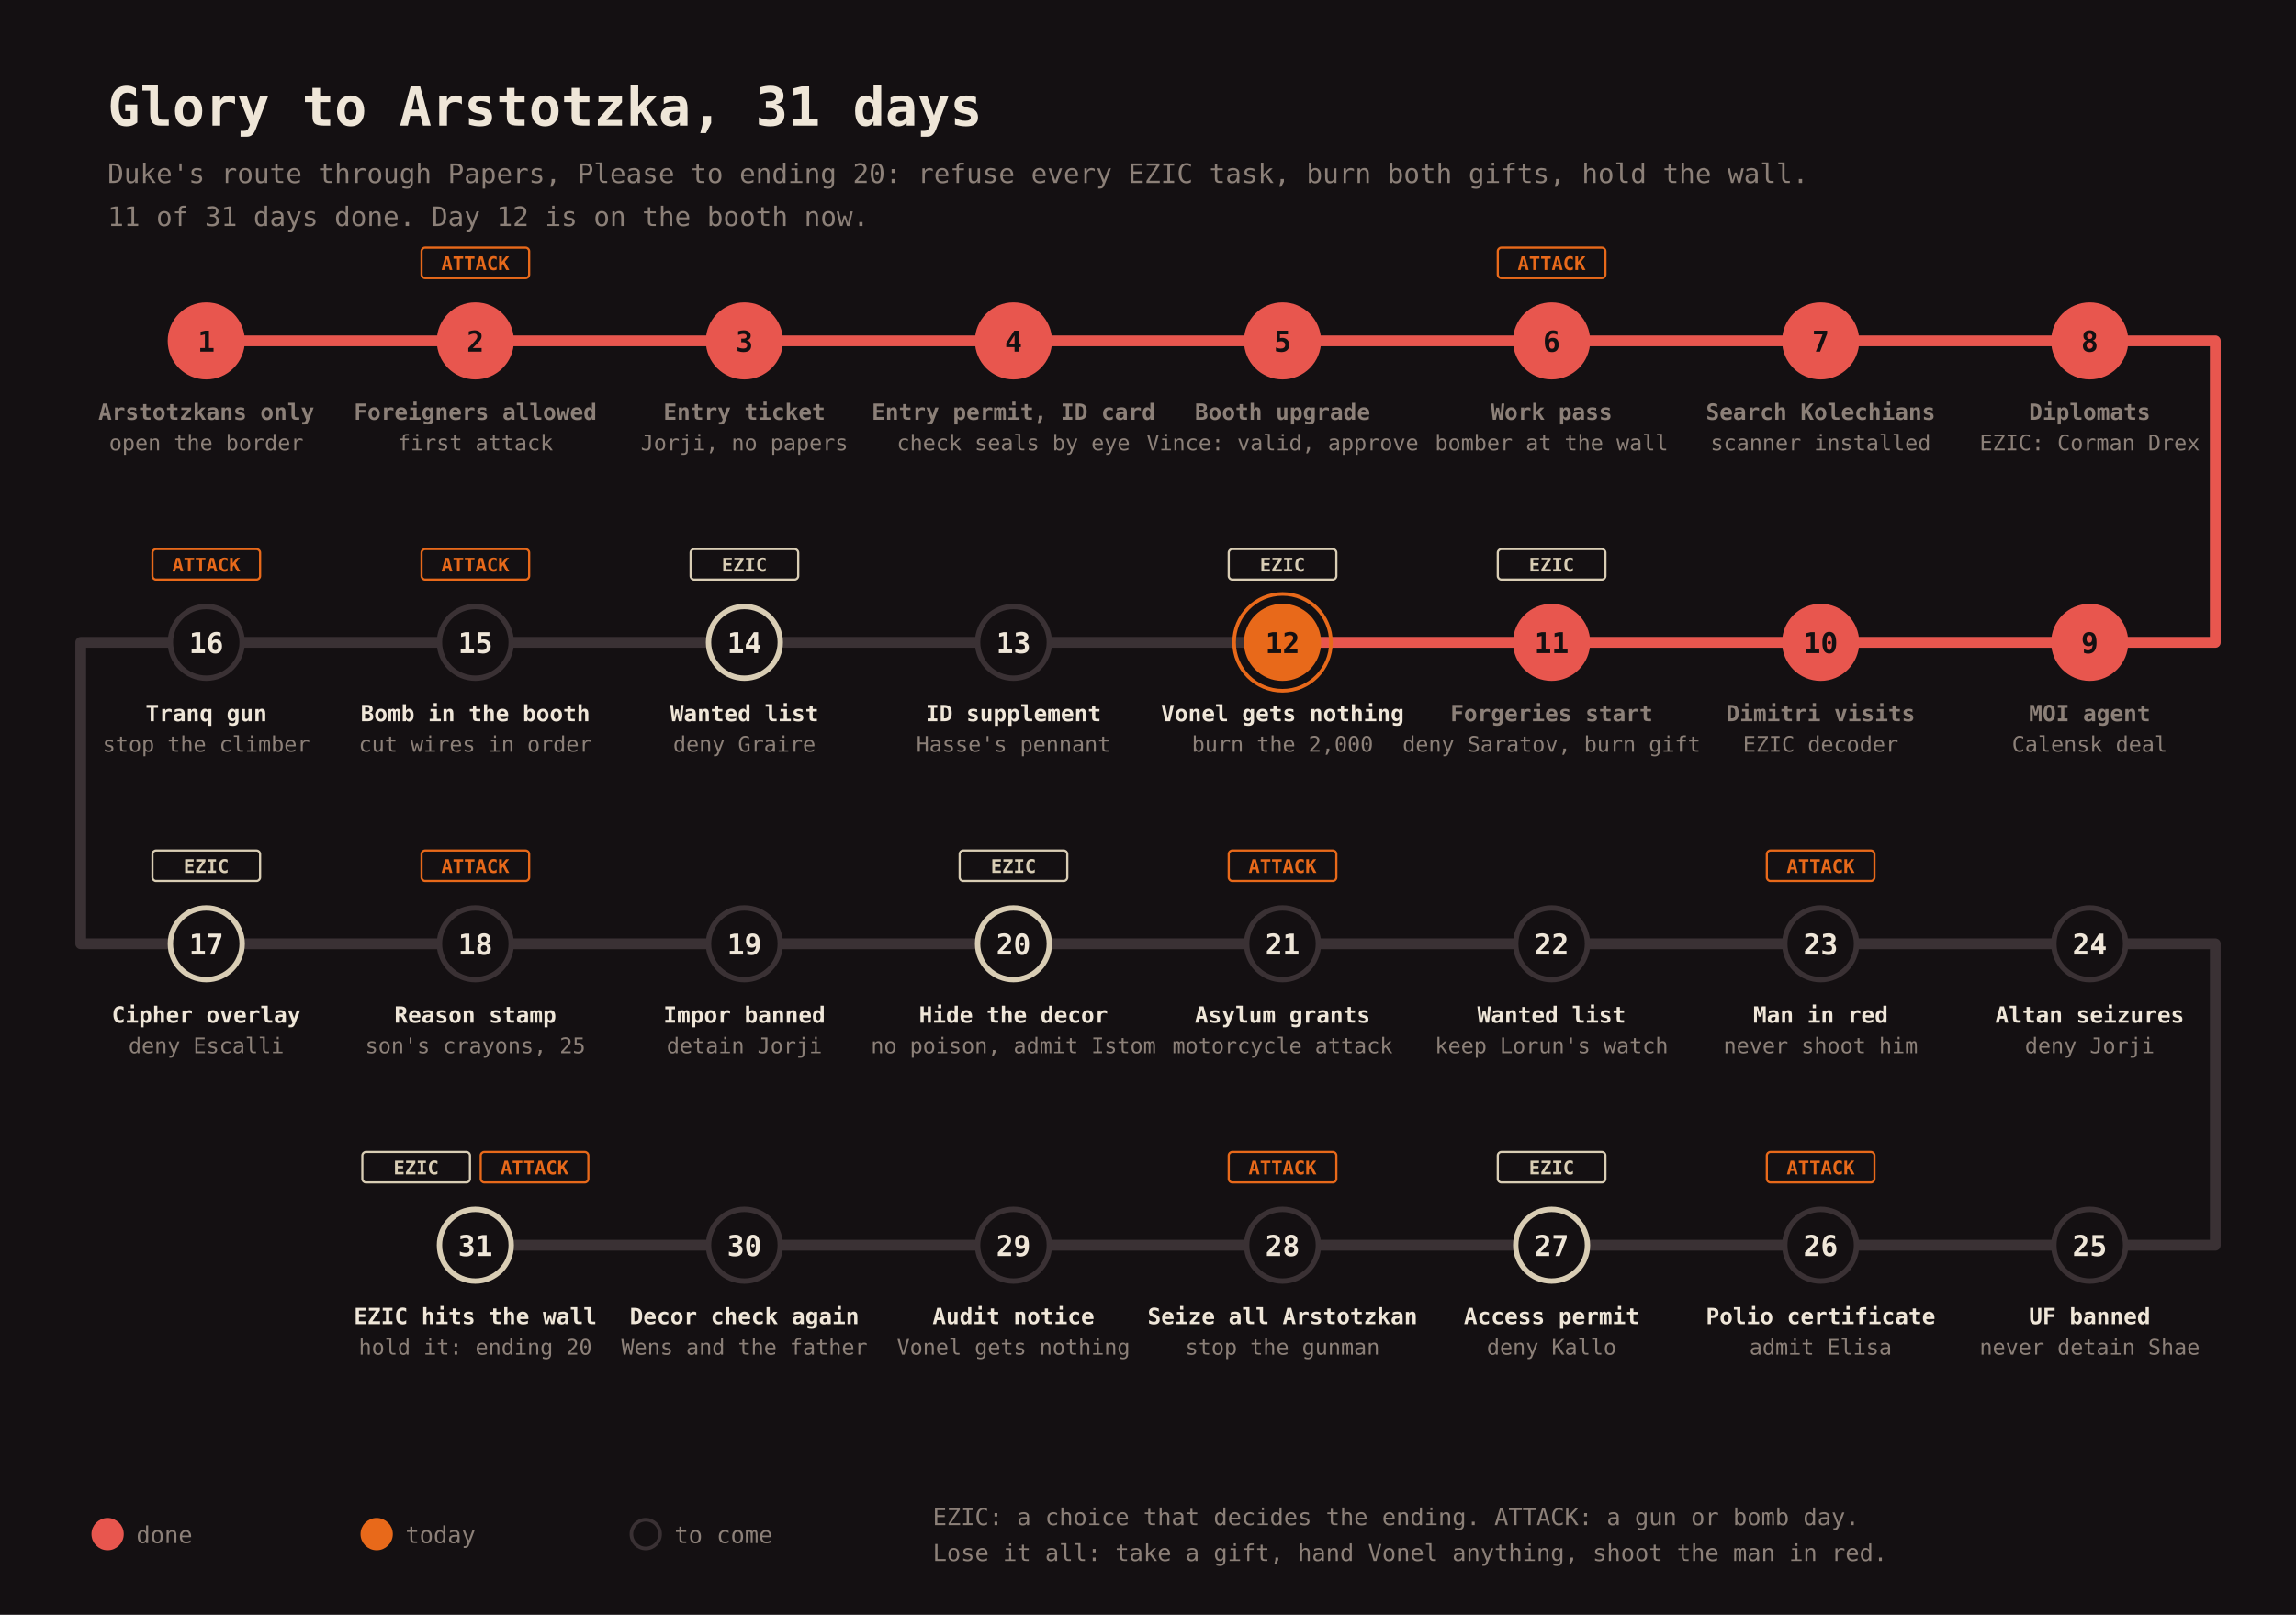
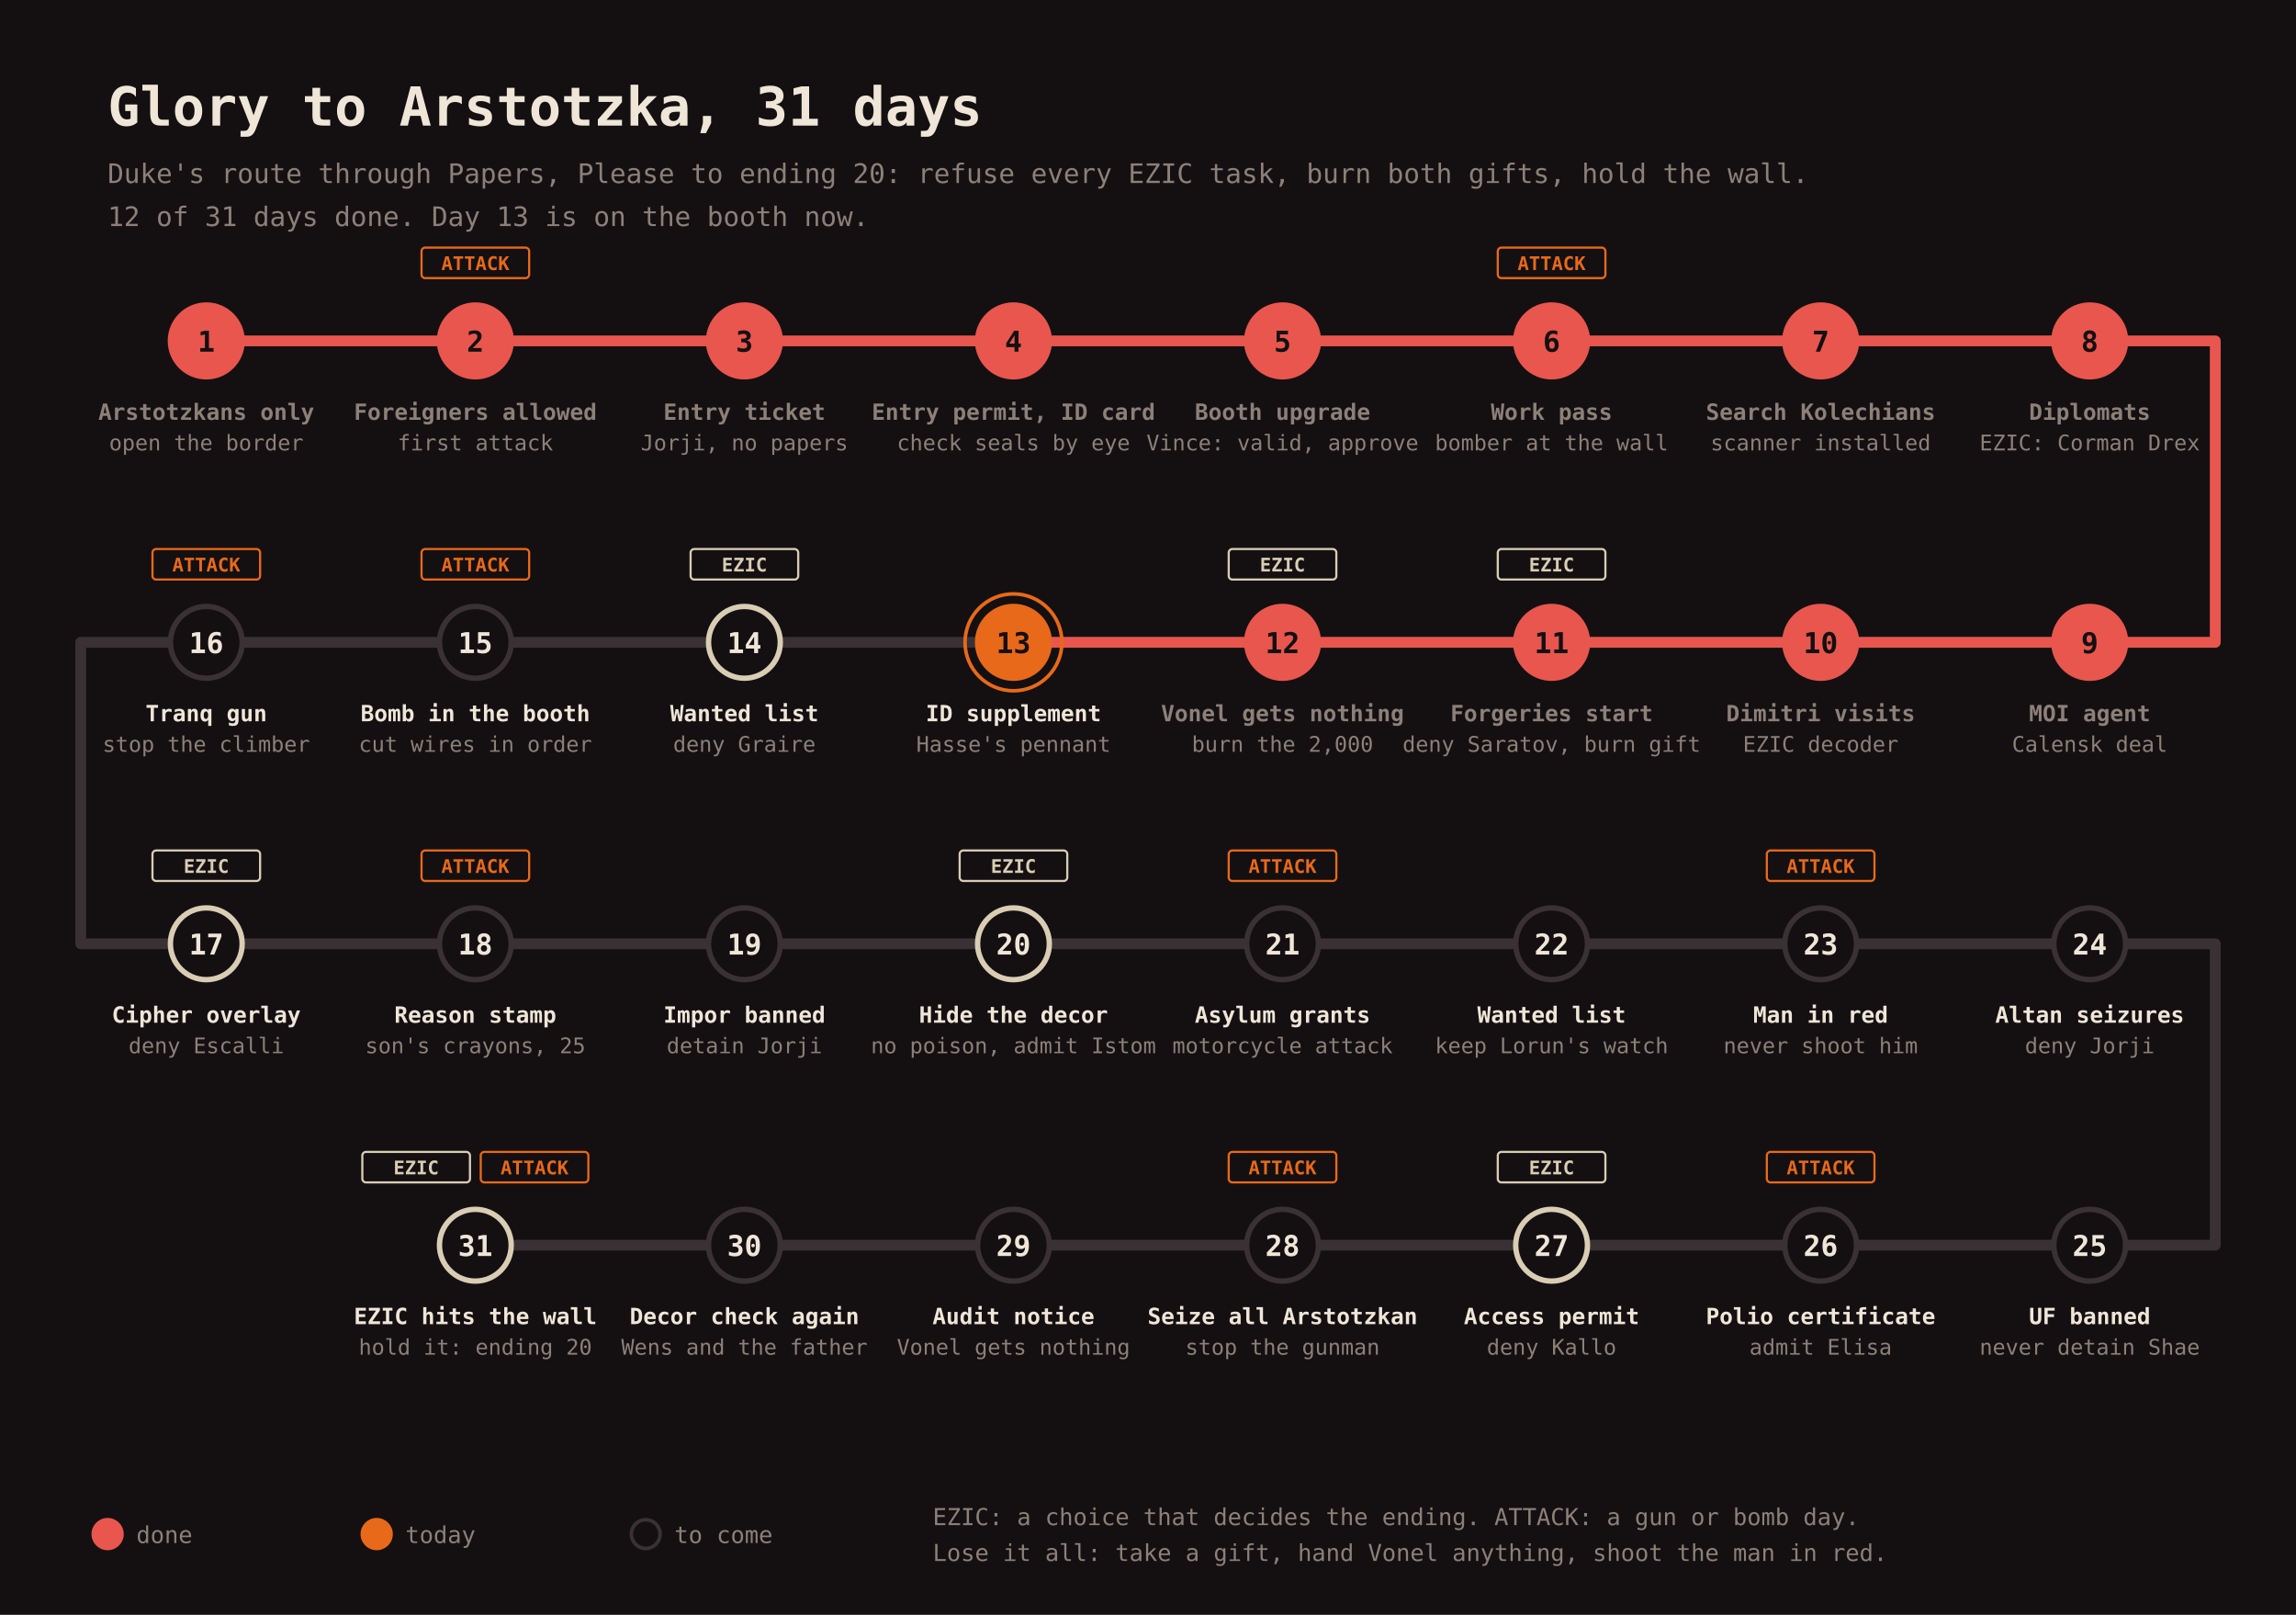
<svg xmlns="http://www.w3.org/2000/svg" width="1280" height="900" viewBox="0 0 1280 900" font-family="Menlo, monospace">
  <rect width="1280" height="900" fill="#141012" />
  <text x="60" y="70" fill="#efe6d8" font-size="30" font-weight="700">Glory to Arstotzka, 31 days</text>
  <text x="60" y="102" fill="#8c8078" font-size="15">Duke's route through Papers, Please to ending 20: refuse every EZIC task, burn both gifts, hold the wall.</text>
-   <text x="60" y="126" fill="#8c8078" font-size="15">11 of 31 days done. Day 12 is on the booth now.</text>
+   <text x="60" y="126" fill="#8c8078" font-size="15">12 of 31 days done. Day 13 is on the booth now.</text>
  <polyline points="115,190 265,190 415,190 565,190 715,190 865,190 1015,190 1165,190 1235,190 1235,358 1165,358 1015,358 865,358 715,358 565,358 415,358 265,358 115,358 45,358 45,526 115,526 265,526 415,526 565,526 715,526 865,526 1015,526 1165,526 1235,526 1235,694 1165,694 1015,694 865,694 715,694 565,694 415,694 265,694" fill="none" stroke="#3a3134" stroke-width="6" stroke-linejoin="round" />
-   <polyline points="115,190 265,190 415,190 565,190 715,190 865,190 1015,190 1165,190 1235,190 1235,358 1165,358 1015,358 865,358 715,358" fill="none" stroke="#e8564e" stroke-width="6" stroke-linejoin="round" />
+   <polyline points="115,190 265,190 415,190 565,190 715,190 865,190 1015,190 1165,190 1235,190 1235,358 1165,358 1015,358 865,358 715,358 565,358" fill="none" stroke="#e8564e" stroke-width="6" stroke-linejoin="round" />
  <circle cx="115" cy="190" r="20" fill="#e8564e" stroke="#e8564e" stroke-width="3" />
  <text x="115" y="196" text-anchor="middle" fill="#141012" font-size="16" font-weight="700">1</text>
  <text x="115" y="234" text-anchor="middle" fill="#8c8078" font-size="12.5" font-weight="700">Arstotzkans only</text>
  <text x="115" y="251" text-anchor="middle" fill="#8c8078" font-size="12">open the border</text>
  <circle cx="265" cy="190" r="20" fill="#e8564e" stroke="#e8564e" stroke-width="3" />
  <text x="265" y="196" text-anchor="middle" fill="#141012" font-size="16" font-weight="700">2</text>
  <rect x="235.0" y="138" width="60" height="17" rx="2" fill="none" stroke="#e8691a" stroke-width="1.2" />
  <text x="265.0" y="150.5" text-anchor="middle" fill="#e8691a" font-size="10.5" font-weight="700">ATTACK</text>
  <text x="265" y="234" text-anchor="middle" fill="#8c8078" font-size="12.5" font-weight="700">Foreigners allowed</text>
  <text x="265" y="251" text-anchor="middle" fill="#8c8078" font-size="12">first attack</text>
  <circle cx="415" cy="190" r="20" fill="#e8564e" stroke="#e8564e" stroke-width="3" />
  <text x="415" y="196" text-anchor="middle" fill="#141012" font-size="16" font-weight="700">3</text>
  <text x="415" y="234" text-anchor="middle" fill="#8c8078" font-size="12.5" font-weight="700">Entry ticket</text>
  <text x="415" y="251" text-anchor="middle" fill="#8c8078" font-size="12">Jorji, no papers</text>
  <circle cx="565" cy="190" r="20" fill="#e8564e" stroke="#e8564e" stroke-width="3" />
  <text x="565" y="196" text-anchor="middle" fill="#141012" font-size="16" font-weight="700">4</text>
  <text x="565" y="234" text-anchor="middle" fill="#8c8078" font-size="12.5" font-weight="700">Entry permit, ID card</text>
  <text x="565" y="251" text-anchor="middle" fill="#8c8078" font-size="12">check seals by eye</text>
  <circle cx="715" cy="190" r="20" fill="#e8564e" stroke="#e8564e" stroke-width="3" />
  <text x="715" y="196" text-anchor="middle" fill="#141012" font-size="16" font-weight="700">5</text>
  <text x="715" y="234" text-anchor="middle" fill="#8c8078" font-size="12.5" font-weight="700">Booth upgrade</text>
  <text x="715" y="251" text-anchor="middle" fill="#8c8078" font-size="12">Vince: valid, approve</text>
  <circle cx="865" cy="190" r="20" fill="#e8564e" stroke="#e8564e" stroke-width="3" />
  <text x="865" y="196" text-anchor="middle" fill="#141012" font-size="16" font-weight="700">6</text>
  <rect x="835.0" y="138" width="60" height="17" rx="2" fill="none" stroke="#e8691a" stroke-width="1.2" />
  <text x="865.0" y="150.5" text-anchor="middle" fill="#e8691a" font-size="10.5" font-weight="700">ATTACK</text>
  <text x="865" y="234" text-anchor="middle" fill="#8c8078" font-size="12.5" font-weight="700">Work pass</text>
  <text x="865" y="251" text-anchor="middle" fill="#8c8078" font-size="12">bomber at the wall</text>
  <circle cx="1015" cy="190" r="20" fill="#e8564e" stroke="#e8564e" stroke-width="3" />
  <text x="1015" y="196" text-anchor="middle" fill="#141012" font-size="16" font-weight="700">7</text>
  <text x="1015" y="234" text-anchor="middle" fill="#8c8078" font-size="12.5" font-weight="700">Search Kolechians</text>
  <text x="1015" y="251" text-anchor="middle" fill="#8c8078" font-size="12">scanner installed</text>
  <circle cx="1165" cy="190" r="20" fill="#e8564e" stroke="#e8564e" stroke-width="3" />
  <text x="1165" y="196" text-anchor="middle" fill="#141012" font-size="16" font-weight="700">8</text>
  <text x="1165" y="234" text-anchor="middle" fill="#8c8078" font-size="12.5" font-weight="700">Diplomats</text>
  <text x="1165" y="251" text-anchor="middle" fill="#8c8078" font-size="12">EZIC: Corman Drex</text>
  <circle cx="1165" cy="358" r="20" fill="#e8564e" stroke="#e8564e" stroke-width="3" />
  <text x="1165" y="364" text-anchor="middle" fill="#141012" font-size="16" font-weight="700">9</text>
  <text x="1165" y="402" text-anchor="middle" fill="#8c8078" font-size="12.5" font-weight="700">MOI agent</text>
  <text x="1165" y="419" text-anchor="middle" fill="#8c8078" font-size="12">Calensk deal</text>
  <circle cx="1015" cy="358" r="20" fill="#e8564e" stroke="#e8564e" stroke-width="3" />
  <text x="1015" y="364" text-anchor="middle" fill="#141012" font-size="16" font-weight="700">10</text>
  <text x="1015" y="402" text-anchor="middle" fill="#8c8078" font-size="12.5" font-weight="700">Dimitri visits</text>
  <text x="1015" y="419" text-anchor="middle" fill="#8c8078" font-size="12">EZIC decoder</text>
  <circle cx="865" cy="358" r="20" fill="#e8564e" stroke="#e8564e" stroke-width="3" />
  <text x="865" y="364" text-anchor="middle" fill="#141012" font-size="16" font-weight="700">11</text>
  <rect x="835.0" y="306" width="60" height="17" rx="2" fill="none" stroke="#d9cdb4" stroke-width="1.2" />
  <text x="865.0" y="318.5" text-anchor="middle" fill="#d9cdb4" font-size="10.5" font-weight="700">EZIC</text>
  <text x="865" y="402" text-anchor="middle" fill="#8c8078" font-size="12.5" font-weight="700">Forgeries start</text>
  <text x="865" y="419" text-anchor="middle" fill="#8c8078" font-size="12">deny Saratov, burn gift</text>
-   <circle cx="715" cy="358" r="27" fill="none" stroke="#e8691a" stroke-width="2" />
-   <circle cx="715" cy="358" r="20" fill="#e8691a" stroke="#e8691a" stroke-width="3" />
+   <circle cx="715" cy="358" r="20" fill="#e8564e" stroke="#e8564e" stroke-width="3" />
  <text x="715" y="364" text-anchor="middle" fill="#141012" font-size="16" font-weight="700">12</text>
  <rect x="685.0" y="306" width="60" height="17" rx="2" fill="none" stroke="#d9cdb4" stroke-width="1.2" />
  <text x="715.0" y="318.5" text-anchor="middle" fill="#d9cdb4" font-size="10.5" font-weight="700">EZIC</text>
-   <text x="715" y="402" text-anchor="middle" fill="#efe6d8" font-size="12.5" font-weight="700">Vonel gets nothing</text>
+   <text x="715" y="402" text-anchor="middle" fill="#8c8078" font-size="12.5" font-weight="700">Vonel gets nothing</text>
  <text x="715" y="419" text-anchor="middle" fill="#8c8078" font-size="12">burn the 2,000</text>
-   <circle cx="565" cy="358" r="20" fill="#141012" stroke="#3a3134" stroke-width="3" />
-   <text x="565" y="364" text-anchor="middle" fill="#efe6d8" font-size="16" font-weight="700">13</text>
+   <circle cx="565" cy="358" r="27" fill="none" stroke="#e8691a" stroke-width="2" />
+   <circle cx="565" cy="358" r="20" fill="#e8691a" stroke="#e8691a" stroke-width="3" />
+   <text x="565" y="364" text-anchor="middle" fill="#141012" font-size="16" font-weight="700">13</text>
  <text x="565" y="402" text-anchor="middle" fill="#efe6d8" font-size="12.5" font-weight="700">ID supplement</text>
  <text x="565" y="419" text-anchor="middle" fill="#8c8078" font-size="12">Hasse's pennant</text>
  <circle cx="415" cy="358" r="20" fill="#141012" stroke="#d9cdb4" stroke-width="3" />
  <text x="415" y="364" text-anchor="middle" fill="#efe6d8" font-size="16" font-weight="700">14</text>
  <rect x="385.0" y="306" width="60" height="17" rx="2" fill="none" stroke="#d9cdb4" stroke-width="1.2" />
  <text x="415.0" y="318.5" text-anchor="middle" fill="#d9cdb4" font-size="10.5" font-weight="700">EZIC</text>
  <text x="415" y="402" text-anchor="middle" fill="#efe6d8" font-size="12.5" font-weight="700">Wanted list</text>
  <text x="415" y="419" text-anchor="middle" fill="#8c8078" font-size="12">deny Graire</text>
  <circle cx="265" cy="358" r="20" fill="#141012" stroke="#3a3134" stroke-width="3" />
  <text x="265" y="364" text-anchor="middle" fill="#efe6d8" font-size="16" font-weight="700">15</text>
  <rect x="235.0" y="306" width="60" height="17" rx="2" fill="none" stroke="#e8691a" stroke-width="1.2" />
  <text x="265.0" y="318.5" text-anchor="middle" fill="#e8691a" font-size="10.5" font-weight="700">ATTACK</text>
  <text x="265" y="402" text-anchor="middle" fill="#efe6d8" font-size="12.5" font-weight="700">Bomb in the booth</text>
  <text x="265" y="419" text-anchor="middle" fill="#8c8078" font-size="12">cut wires in order</text>
  <circle cx="115" cy="358" r="20" fill="#141012" stroke="#3a3134" stroke-width="3" />
  <text x="115" y="364" text-anchor="middle" fill="#efe6d8" font-size="16" font-weight="700">16</text>
  <rect x="85.0" y="306" width="60" height="17" rx="2" fill="none" stroke="#e8691a" stroke-width="1.2" />
  <text x="115.0" y="318.5" text-anchor="middle" fill="#e8691a" font-size="10.5" font-weight="700">ATTACK</text>
  <text x="115" y="402" text-anchor="middle" fill="#efe6d8" font-size="12.5" font-weight="700">Tranq gun</text>
  <text x="115" y="419" text-anchor="middle" fill="#8c8078" font-size="12">stop the climber</text>
  <circle cx="115" cy="526" r="20" fill="#141012" stroke="#d9cdb4" stroke-width="3" />
  <text x="115" y="532" text-anchor="middle" fill="#efe6d8" font-size="16" font-weight="700">17</text>
  <rect x="85.0" y="474" width="60" height="17" rx="2" fill="none" stroke="#d9cdb4" stroke-width="1.2" />
  <text x="115.0" y="486.5" text-anchor="middle" fill="#d9cdb4" font-size="10.5" font-weight="700">EZIC</text>
  <text x="115" y="570" text-anchor="middle" fill="#efe6d8" font-size="12.5" font-weight="700">Cipher overlay</text>
  <text x="115" y="587" text-anchor="middle" fill="#8c8078" font-size="12">deny Escalli</text>
  <circle cx="265" cy="526" r="20" fill="#141012" stroke="#3a3134" stroke-width="3" />
  <text x="265" y="532" text-anchor="middle" fill="#efe6d8" font-size="16" font-weight="700">18</text>
  <rect x="235.0" y="474" width="60" height="17" rx="2" fill="none" stroke="#e8691a" stroke-width="1.2" />
  <text x="265.0" y="486.5" text-anchor="middle" fill="#e8691a" font-size="10.5" font-weight="700">ATTACK</text>
  <text x="265" y="570" text-anchor="middle" fill="#efe6d8" font-size="12.5" font-weight="700">Reason stamp</text>
  <text x="265" y="587" text-anchor="middle" fill="#8c8078" font-size="12">son's crayons, 25</text>
  <circle cx="415" cy="526" r="20" fill="#141012" stroke="#3a3134" stroke-width="3" />
  <text x="415" y="532" text-anchor="middle" fill="#efe6d8" font-size="16" font-weight="700">19</text>
  <text x="415" y="570" text-anchor="middle" fill="#efe6d8" font-size="12.5" font-weight="700">Impor banned</text>
  <text x="415" y="587" text-anchor="middle" fill="#8c8078" font-size="12">detain Jorji</text>
  <circle cx="565" cy="526" r="20" fill="#141012" stroke="#d9cdb4" stroke-width="3" />
  <text x="565" y="532" text-anchor="middle" fill="#efe6d8" font-size="16" font-weight="700">20</text>
  <rect x="535.0" y="474" width="60" height="17" rx="2" fill="none" stroke="#d9cdb4" stroke-width="1.2" />
  <text x="565.0" y="486.5" text-anchor="middle" fill="#d9cdb4" font-size="10.5" font-weight="700">EZIC</text>
  <text x="565" y="570" text-anchor="middle" fill="#efe6d8" font-size="12.5" font-weight="700">Hide the decor</text>
  <text x="565" y="587" text-anchor="middle" fill="#8c8078" font-size="12">no poison, admit Istom</text>
  <circle cx="715" cy="526" r="20" fill="#141012" stroke="#3a3134" stroke-width="3" />
  <text x="715" y="532" text-anchor="middle" fill="#efe6d8" font-size="16" font-weight="700">21</text>
  <rect x="685.0" y="474" width="60" height="17" rx="2" fill="none" stroke="#e8691a" stroke-width="1.2" />
  <text x="715.0" y="486.5" text-anchor="middle" fill="#e8691a" font-size="10.5" font-weight="700">ATTACK</text>
  <text x="715" y="570" text-anchor="middle" fill="#efe6d8" font-size="12.5" font-weight="700">Asylum grants</text>
  <text x="715" y="587" text-anchor="middle" fill="#8c8078" font-size="12">motorcycle attack</text>
  <circle cx="865" cy="526" r="20" fill="#141012" stroke="#3a3134" stroke-width="3" />
  <text x="865" y="532" text-anchor="middle" fill="#efe6d8" font-size="16" font-weight="700">22</text>
  <text x="865" y="570" text-anchor="middle" fill="#efe6d8" font-size="12.5" font-weight="700">Wanted list</text>
  <text x="865" y="587" text-anchor="middle" fill="#8c8078" font-size="12">keep Lorun's watch</text>
  <circle cx="1015" cy="526" r="20" fill="#141012" stroke="#3a3134" stroke-width="3" />
  <text x="1015" y="532" text-anchor="middle" fill="#efe6d8" font-size="16" font-weight="700">23</text>
  <rect x="985.0" y="474" width="60" height="17" rx="2" fill="none" stroke="#e8691a" stroke-width="1.2" />
  <text x="1015.0" y="486.5" text-anchor="middle" fill="#e8691a" font-size="10.5" font-weight="700">ATTACK</text>
  <text x="1015" y="570" text-anchor="middle" fill="#efe6d8" font-size="12.5" font-weight="700">Man in red</text>
  <text x="1015" y="587" text-anchor="middle" fill="#8c8078" font-size="12">never shoot him</text>
  <circle cx="1165" cy="526" r="20" fill="#141012" stroke="#3a3134" stroke-width="3" />
  <text x="1165" y="532" text-anchor="middle" fill="#efe6d8" font-size="16" font-weight="700">24</text>
  <text x="1165" y="570" text-anchor="middle" fill="#efe6d8" font-size="12.5" font-weight="700">Altan seizures</text>
  <text x="1165" y="587" text-anchor="middle" fill="#8c8078" font-size="12">deny Jorji</text>
  <circle cx="1165" cy="694" r="20" fill="#141012" stroke="#3a3134" stroke-width="3" />
  <text x="1165" y="700" text-anchor="middle" fill="#efe6d8" font-size="16" font-weight="700">25</text>
  <text x="1165" y="738" text-anchor="middle" fill="#efe6d8" font-size="12.5" font-weight="700">UF banned</text>
  <text x="1165" y="755" text-anchor="middle" fill="#8c8078" font-size="12">never detain Shae</text>
  <circle cx="1015" cy="694" r="20" fill="#141012" stroke="#3a3134" stroke-width="3" />
  <text x="1015" y="700" text-anchor="middle" fill="#efe6d8" font-size="16" font-weight="700">26</text>
  <rect x="985.0" y="642" width="60" height="17" rx="2" fill="none" stroke="#e8691a" stroke-width="1.2" />
  <text x="1015.0" y="654.5" text-anchor="middle" fill="#e8691a" font-size="10.5" font-weight="700">ATTACK</text>
  <text x="1015" y="738" text-anchor="middle" fill="#efe6d8" font-size="12.5" font-weight="700">Polio certificate</text>
  <text x="1015" y="755" text-anchor="middle" fill="#8c8078" font-size="12">admit Elisa</text>
  <circle cx="865" cy="694" r="20" fill="#141012" stroke="#d9cdb4" stroke-width="3" />
  <text x="865" y="700" text-anchor="middle" fill="#efe6d8" font-size="16" font-weight="700">27</text>
  <rect x="835.0" y="642" width="60" height="17" rx="2" fill="none" stroke="#d9cdb4" stroke-width="1.2" />
  <text x="865.0" y="654.5" text-anchor="middle" fill="#d9cdb4" font-size="10.5" font-weight="700">EZIC</text>
  <text x="865" y="738" text-anchor="middle" fill="#efe6d8" font-size="12.5" font-weight="700">Access permit</text>
  <text x="865" y="755" text-anchor="middle" fill="#8c8078" font-size="12">deny Kallo</text>
  <circle cx="715" cy="694" r="20" fill="#141012" stroke="#3a3134" stroke-width="3" />
  <text x="715" y="700" text-anchor="middle" fill="#efe6d8" font-size="16" font-weight="700">28</text>
  <rect x="685.0" y="642" width="60" height="17" rx="2" fill="none" stroke="#e8691a" stroke-width="1.2" />
  <text x="715.0" y="654.5" text-anchor="middle" fill="#e8691a" font-size="10.5" font-weight="700">ATTACK</text>
  <text x="715" y="738" text-anchor="middle" fill="#efe6d8" font-size="12.5" font-weight="700">Seize all Arstotzkan</text>
  <text x="715" y="755" text-anchor="middle" fill="#8c8078" font-size="12">stop the gunman</text>
  <circle cx="565" cy="694" r="20" fill="#141012" stroke="#3a3134" stroke-width="3" />
  <text x="565" y="700" text-anchor="middle" fill="#efe6d8" font-size="16" font-weight="700">29</text>
  <text x="565" y="738" text-anchor="middle" fill="#efe6d8" font-size="12.5" font-weight="700">Audit notice</text>
  <text x="565" y="755" text-anchor="middle" fill="#8c8078" font-size="12">Vonel gets nothing</text>
  <circle cx="415" cy="694" r="20" fill="#141012" stroke="#3a3134" stroke-width="3" />
  <text x="415" y="700" text-anchor="middle" fill="#efe6d8" font-size="16" font-weight="700">30</text>
  <text x="415" y="738" text-anchor="middle" fill="#efe6d8" font-size="12.5" font-weight="700">Decor check again</text>
  <text x="415" y="755" text-anchor="middle" fill="#8c8078" font-size="12">Wens and the father</text>
  <circle cx="265" cy="694" r="20" fill="#141012" stroke="#d9cdb4" stroke-width="3" />
  <text x="265" y="700" text-anchor="middle" fill="#efe6d8" font-size="16" font-weight="700">31</text>
  <rect x="202.0" y="642" width="60" height="17" rx="2" fill="none" stroke="#d9cdb4" stroke-width="1.2" />
  <text x="232.0" y="654.5" text-anchor="middle" fill="#d9cdb4" font-size="10.5" font-weight="700">EZIC</text>
  <rect x="268.0" y="642" width="60" height="17" rx="2" fill="none" stroke="#e8691a" stroke-width="1.2" />
  <text x="298.0" y="654.5" text-anchor="middle" fill="#e8691a" font-size="10.5" font-weight="700">ATTACK</text>
  <text x="265" y="738" text-anchor="middle" fill="#efe6d8" font-size="12.5" font-weight="700">EZIC hits the wall</text>
  <text x="265" y="755" text-anchor="middle" fill="#8c8078" font-size="12">hold it: ending 20</text>
  <circle cx="60" cy="855" r="8" fill="#e8564e" stroke="#e8564e" stroke-width="2" />
  <text x="76" y="860" fill="#8c8078" font-size="13">done</text>
  <circle cx="210" cy="855" r="8" fill="#e8691a" stroke="#e8691a" stroke-width="2" />
  <text x="226" y="860" fill="#8c8078" font-size="13">today</text>
  <circle cx="360" cy="855" r="8" fill="#141012" stroke="#3a3134" stroke-width="2" />
  <text x="376" y="860" fill="#8c8078" font-size="13">to come</text>
  <text x="520" y="850" fill="#8c8078" font-size="13">EZIC: a choice that decides the ending.  ATTACK: a gun or bomb day.</text>
  <text x="520" y="870" fill="#8c8078" font-size="13">Lose it all: take a gift, hand Vonel anything, shoot the man in red.</text>
</svg>
